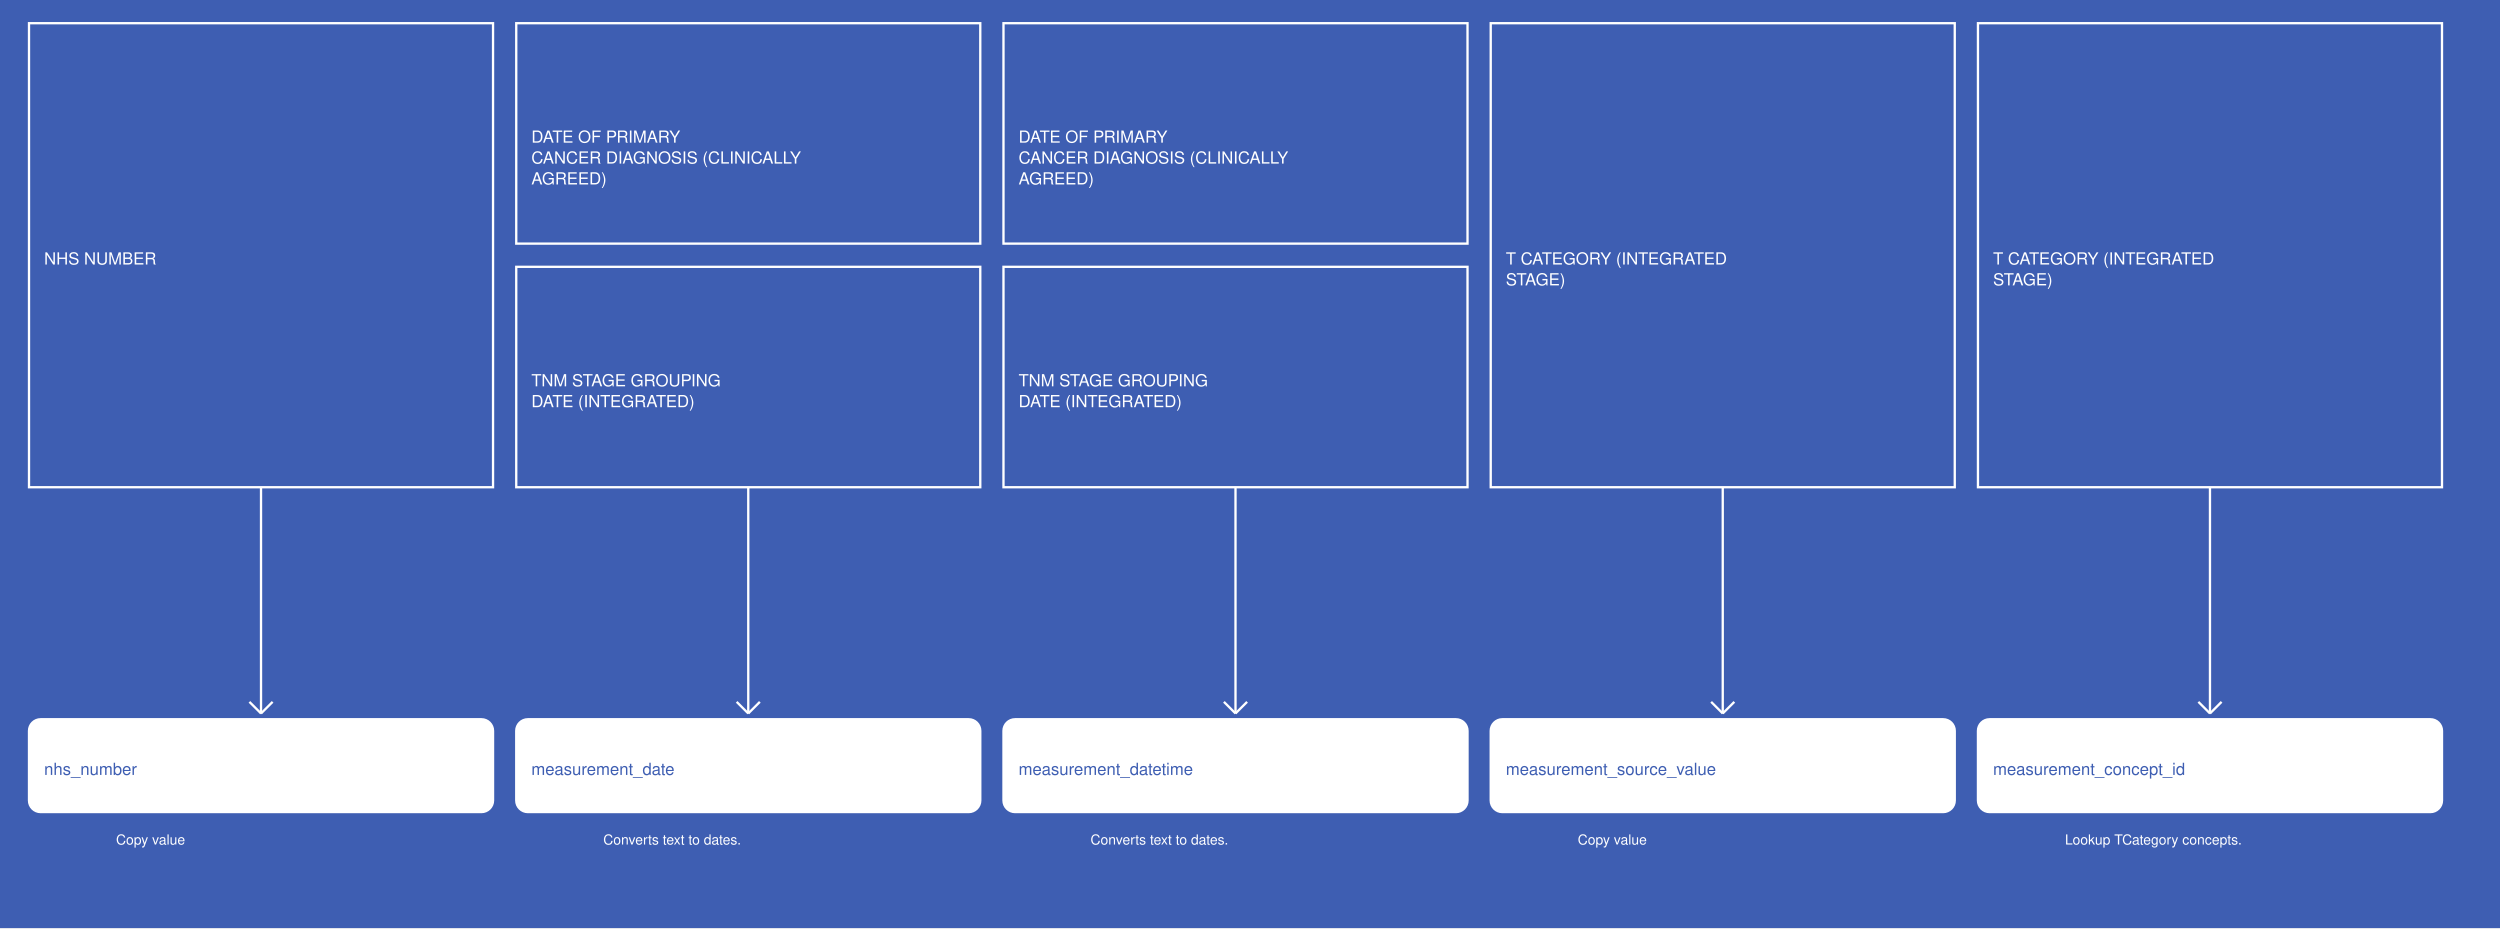
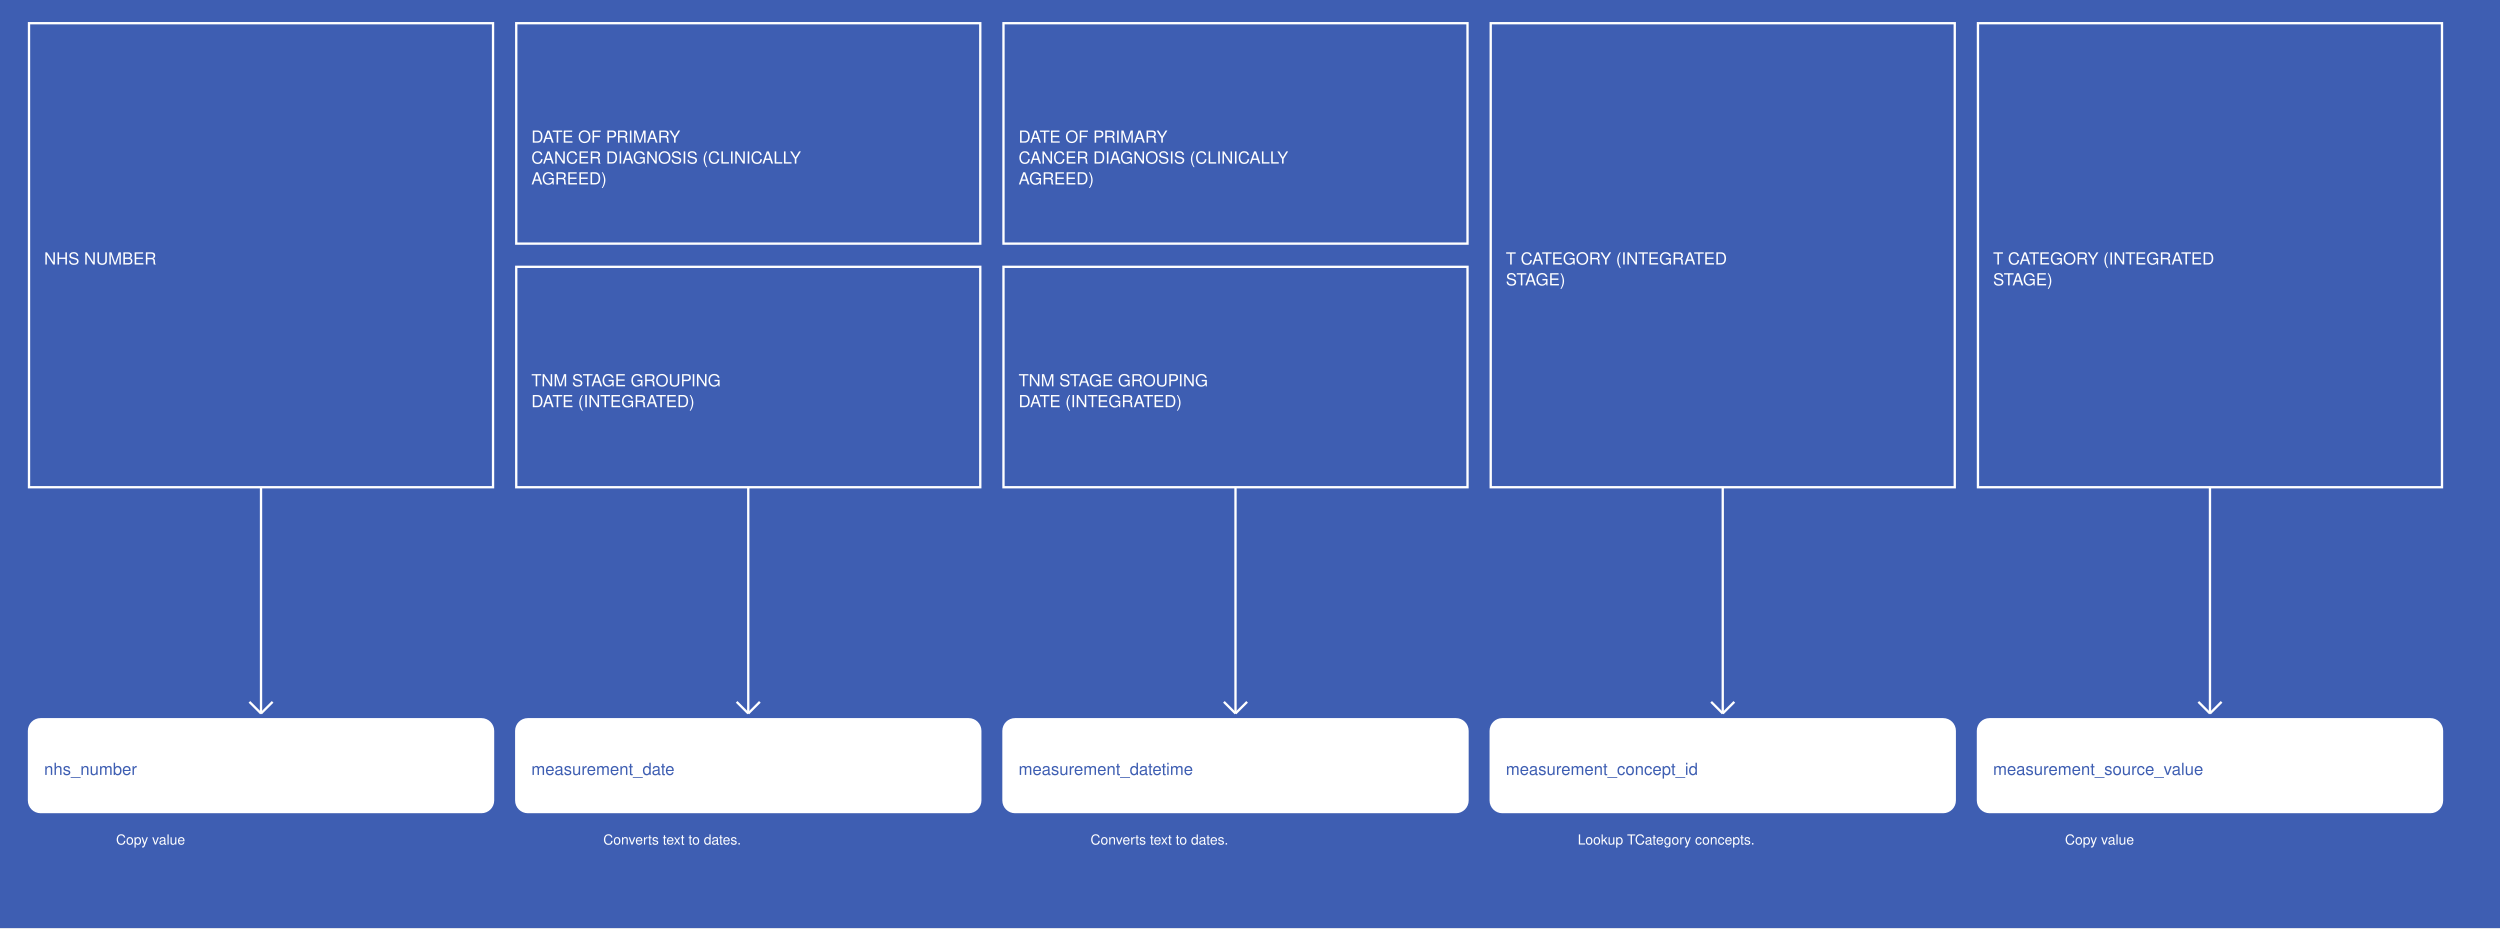
<svg xmlns="http://www.w3.org/2000/svg" width="2155" height="800">
  <rect width="100%" height="100%" fill="#3E5EB2" />
  <g>
    <rect x="25" y="20" width="400" height="400" fill="#3E5EB2" stroke="white" stroke-width="2" />
    <text x="38" y="228" fill="white" font-family="Helvetica" font-size="1.2em" text-anchor="start">NHS NUMBER</text>
  </g>
  <g>
    <line x1="225" y1="420" x2="225" y2="615" stroke="white" stroke-width="2" />
    <line x1="215" y1="605" x2="225" y2="615" stroke="white" stroke-width="2" />
    <line x1="235" y1="605" x2="225" y2="615" stroke="white" stroke-width="2" />
    <text x="100" y="728" fill="white" font-size="1em" font-family="Helvetica">Copy value</text>
  </g>
  <g>
    <rect x="25" y="620" width="400" height="80" fill="white" stroke="white" stroke-width="2" rx="10" />
    <text x="38" y="668" fill="#3E5EB2" font-family="Helvetica" font-size="1.2em" text-anchor="start">nhs_number</text>
  </g>
  <g>
    <rect x="445" y="20" width="400" height="190" fill="#3E5EB2" stroke="white" stroke-width="2" />
    <text x="458" y="123" fill="white" font-family="Helvetica" font-size="1.2em" text-anchor="start">DATE OF PRIMARY</text>
    <text x="458" y="141" fill="white" font-family="Helvetica" font-size="1.2em" text-anchor="start">CANCER DIAGNOSIS (CLINICALLY</text>
    <text x="458" y="159" fill="white" font-family="Helvetica" font-size="1.2em" text-anchor="start">AGREED)</text>
  </g>
  <g>
    <rect x="445" y="230" width="400" height="190" fill="#3E5EB2" stroke="white" stroke-width="2" />
    <text x="458" y="333" fill="white" font-family="Helvetica" font-size="1.2em" text-anchor="start">TNM STAGE GROUPING</text>
    <text x="458" y="351" fill="white" font-family="Helvetica" font-size="1.2em" text-anchor="start">DATE (INTEGRATED)</text>
  </g>
  <g>
    <line x1="645" y1="420" x2="645" y2="615" stroke="white" stroke-width="2" />
    <line x1="635" y1="605" x2="645" y2="615" stroke="white" stroke-width="2" />
    <line x1="655" y1="605" x2="645" y2="615" stroke="white" stroke-width="2" />
    <text x="520" y="728" fill="white" font-size="1em" font-family="Helvetica">Converts text to dates.</text>
  </g>
  <g>
    <rect x="445" y="620" width="400" height="80" fill="white" stroke="white" stroke-width="2" rx="10" />
    <text x="458" y="668" fill="#3E5EB2" font-family="Helvetica" font-size="1.2em" text-anchor="start">measurement_date</text>
  </g>
  <g>
    <rect x="865" y="20" width="400" height="190" fill="#3E5EB2" stroke="white" stroke-width="2" />
    <text x="878" y="123" fill="white" font-family="Helvetica" font-size="1.2em" text-anchor="start">DATE OF PRIMARY</text>
    <text x="878" y="141" fill="white" font-family="Helvetica" font-size="1.2em" text-anchor="start">CANCER DIAGNOSIS (CLINICALLY</text>
    <text x="878" y="159" fill="white" font-family="Helvetica" font-size="1.2em" text-anchor="start">AGREED)</text>
  </g>
  <g>
    <rect x="865" y="230" width="400" height="190" fill="#3E5EB2" stroke="white" stroke-width="2" />
    <text x="878" y="333" fill="white" font-family="Helvetica" font-size="1.2em" text-anchor="start">TNM STAGE GROUPING</text>
    <text x="878" y="351" fill="white" font-family="Helvetica" font-size="1.2em" text-anchor="start">DATE (INTEGRATED)</text>
  </g>
  <g>
    <line x1="1065" y1="420" x2="1065" y2="615" stroke="white" stroke-width="2" />
    <line x1="1055" y1="605" x2="1065" y2="615" stroke="white" stroke-width="2" />
    <line x1="1075" y1="605" x2="1065" y2="615" stroke="white" stroke-width="2" />
    <text x="940" y="728" fill="white" font-size="1em" font-family="Helvetica">Converts text to dates.</text>
  </g>
  <g>
    <rect x="865" y="620" width="400" height="80" fill="white" stroke="white" stroke-width="2" rx="10" />
    <text x="878" y="668" fill="#3E5EB2" font-family="Helvetica" font-size="1.2em" text-anchor="start">measurement_datetime</text>
  </g>
  <g>
    <rect x="1285" y="20" width="400" height="400" fill="#3E5EB2" stroke="white" stroke-width="2" />
    <text x="1298" y="228" fill="white" font-family="Helvetica" font-size="1.2em" text-anchor="start">T CATEGORY (INTEGRATED</text>
    <text x="1298" y="246" fill="white" font-family="Helvetica" font-size="1.2em" text-anchor="start">STAGE)</text>
  </g>
  <g>
    <line x1="1485" y1="420" x2="1485" y2="615" stroke="white" stroke-width="2" />
    <line x1="1475" y1="605" x2="1485" y2="615" stroke="white" stroke-width="2" />
    <line x1="1495" y1="605" x2="1485" y2="615" stroke="white" stroke-width="2" />
-     <text x="1360" y="728" fill="white" font-size="1em" font-family="Helvetica">Copy value</text>
+     <text x="1360" y="728" fill="white" font-size="1em" font-family="Helvetica">Lookup TCategory concepts.</text>
  </g>
  <g>
    <rect x="1285" y="620" width="400" height="80" fill="white" stroke="white" stroke-width="2" rx="10" />
-     <text x="1298" y="668" fill="#3E5EB2" font-family="Helvetica" font-size="1.2em" text-anchor="start">measurement_source_value</text>
+     <text x="1298" y="668" fill="#3E5EB2" font-family="Helvetica" font-size="1.2em" text-anchor="start">measurement_concept_id</text>
  </g>
  <g>
    <rect x="1705" y="20" width="400" height="400" fill="#3E5EB2" stroke="white" stroke-width="2" />
    <text x="1718" y="228" fill="white" font-family="Helvetica" font-size="1.2em" text-anchor="start">T CATEGORY (INTEGRATED</text>
    <text x="1718" y="246" fill="white" font-family="Helvetica" font-size="1.2em" text-anchor="start">STAGE)</text>
  </g>
  <g>
    <line x1="1905" y1="420" x2="1905" y2="615" stroke="white" stroke-width="2" />
    <line x1="1895" y1="605" x2="1905" y2="615" stroke="white" stroke-width="2" />
    <line x1="1915" y1="605" x2="1905" y2="615" stroke="white" stroke-width="2" />
-     <text x="1780" y="728" fill="white" font-size="1em" font-family="Helvetica">Lookup TCategory concepts.</text>
+     <text x="1780" y="728" fill="white" font-size="1em" font-family="Helvetica">Copy value</text>
  </g>
  <g>
    <rect x="1705" y="620" width="400" height="80" fill="white" stroke="white" stroke-width="2" rx="10" />
-     <text x="1718" y="668" fill="#3E5EB2" font-family="Helvetica" font-size="1.2em" text-anchor="start">measurement_concept_id</text>
+     <text x="1718" y="668" fill="#3E5EB2" font-family="Helvetica" font-size="1.2em" text-anchor="start">measurement_source_value</text>
  </g>
</svg>
